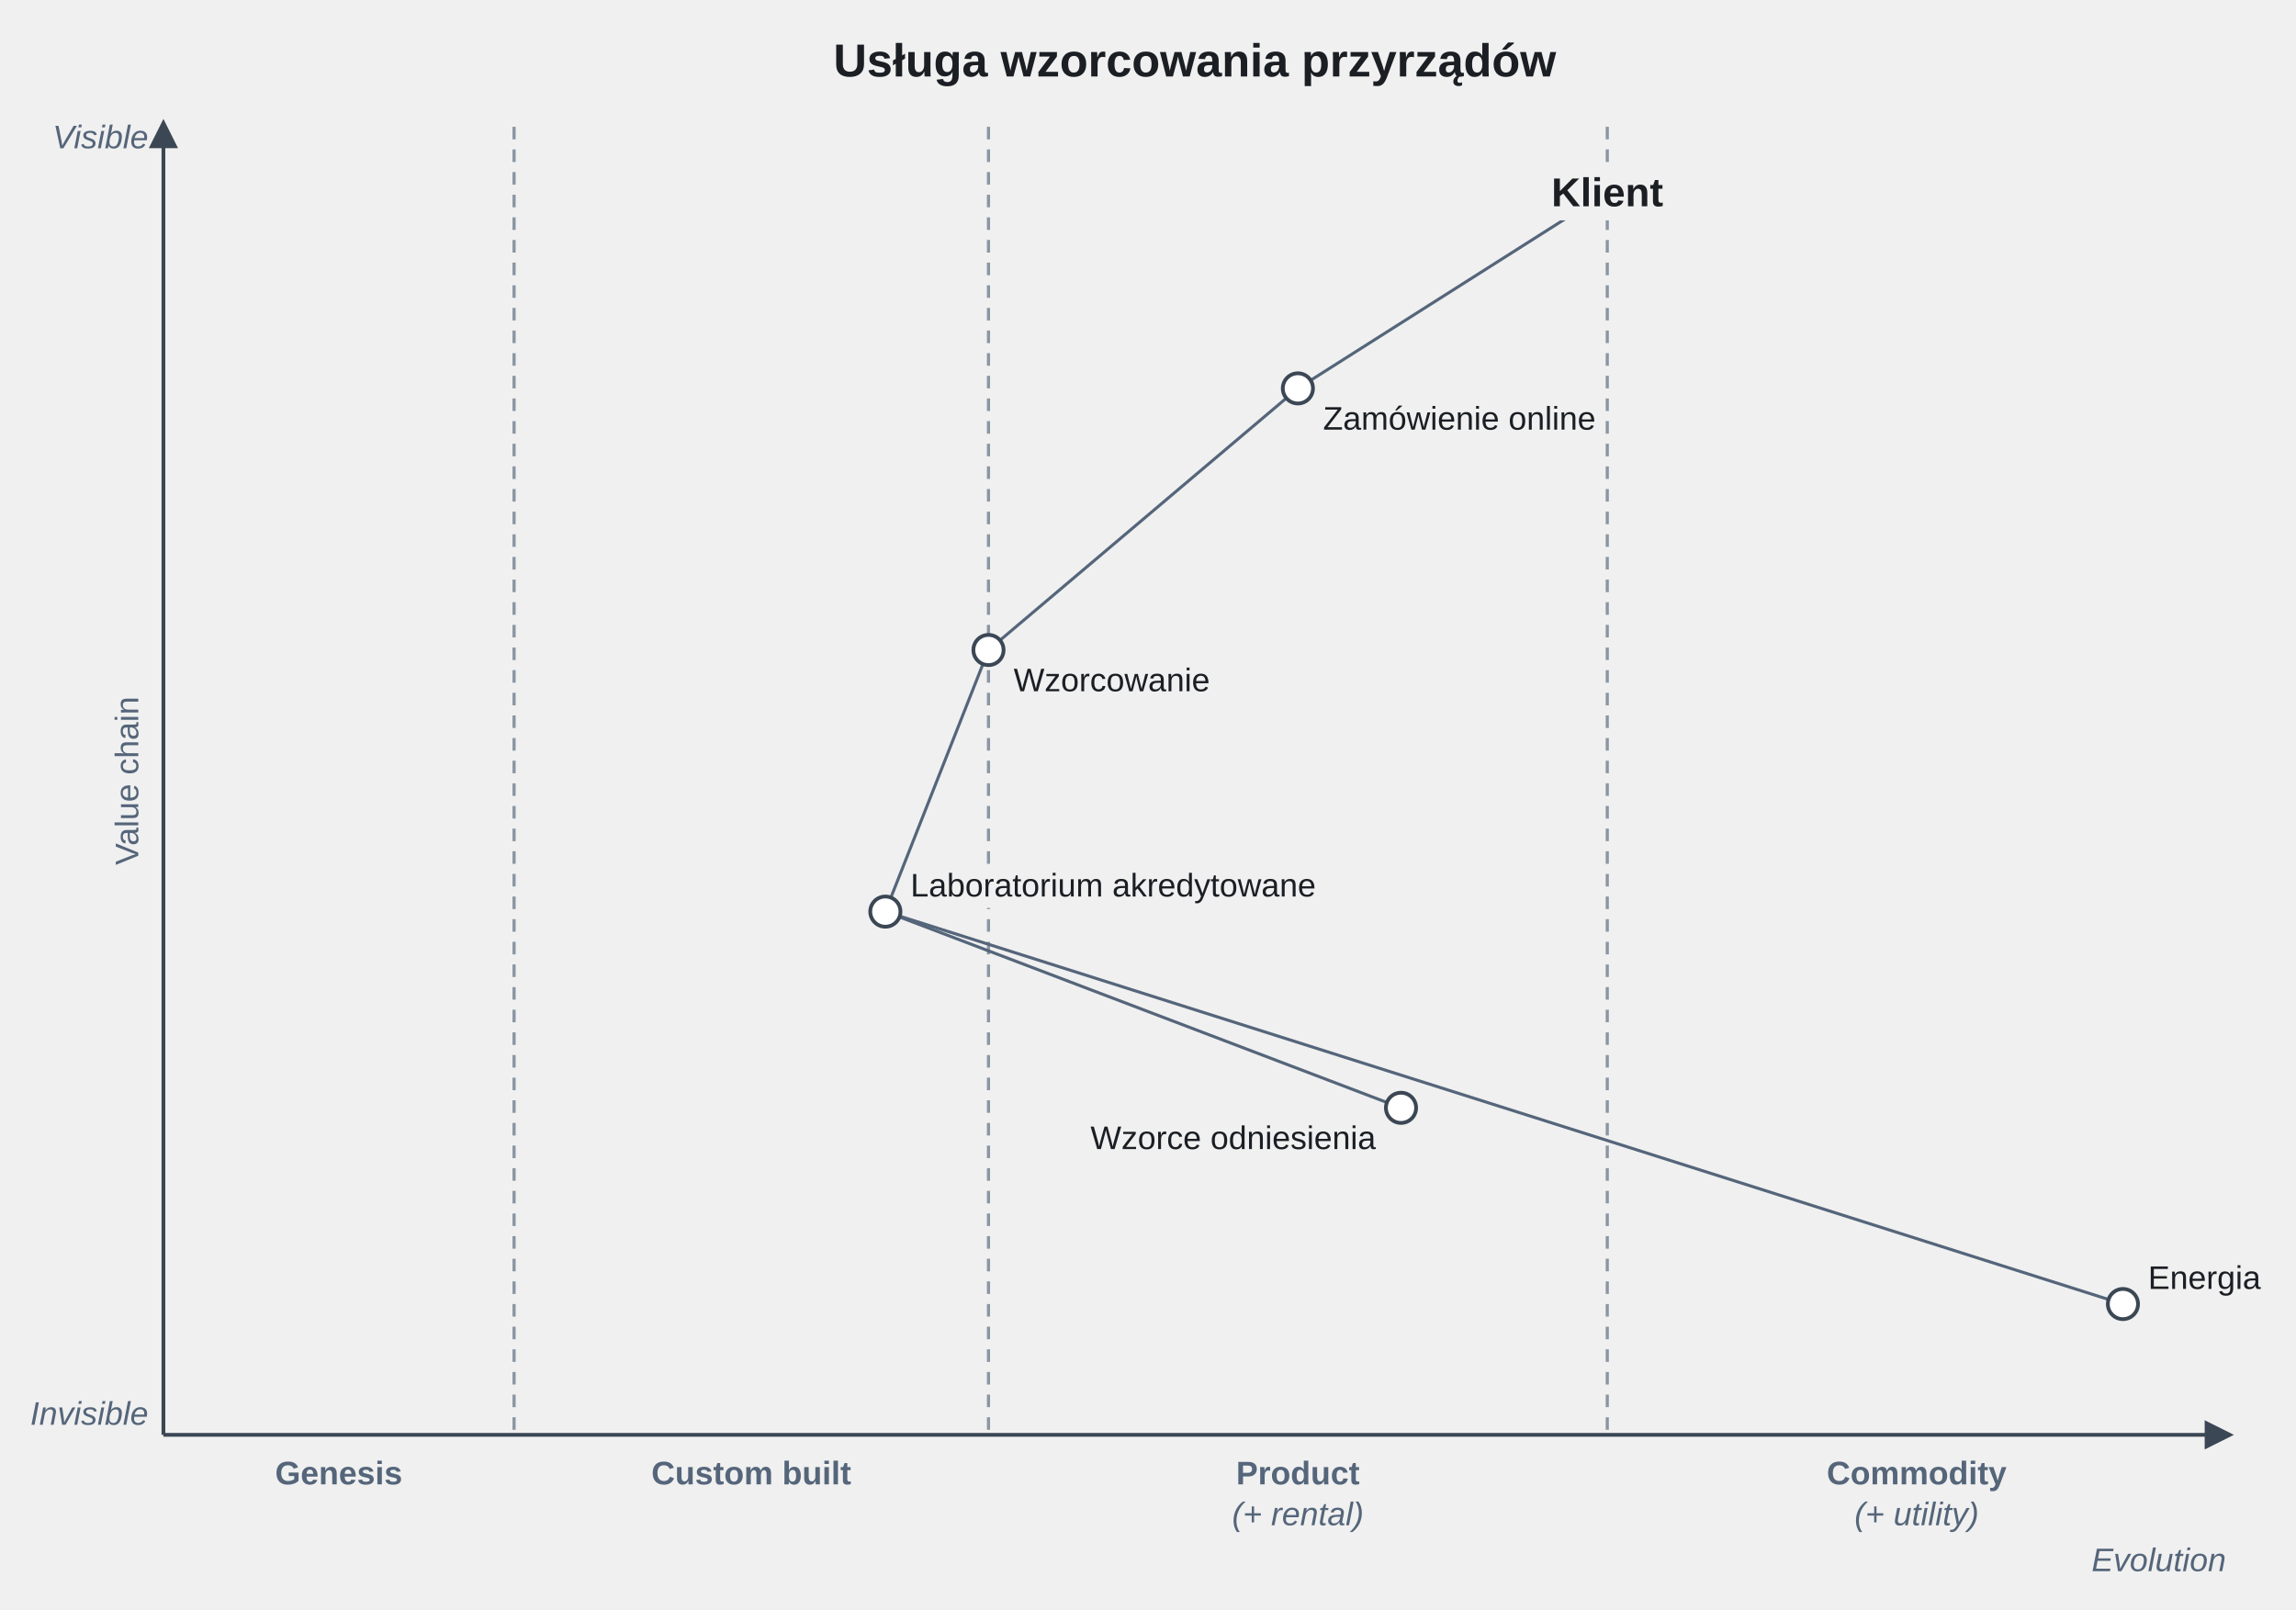
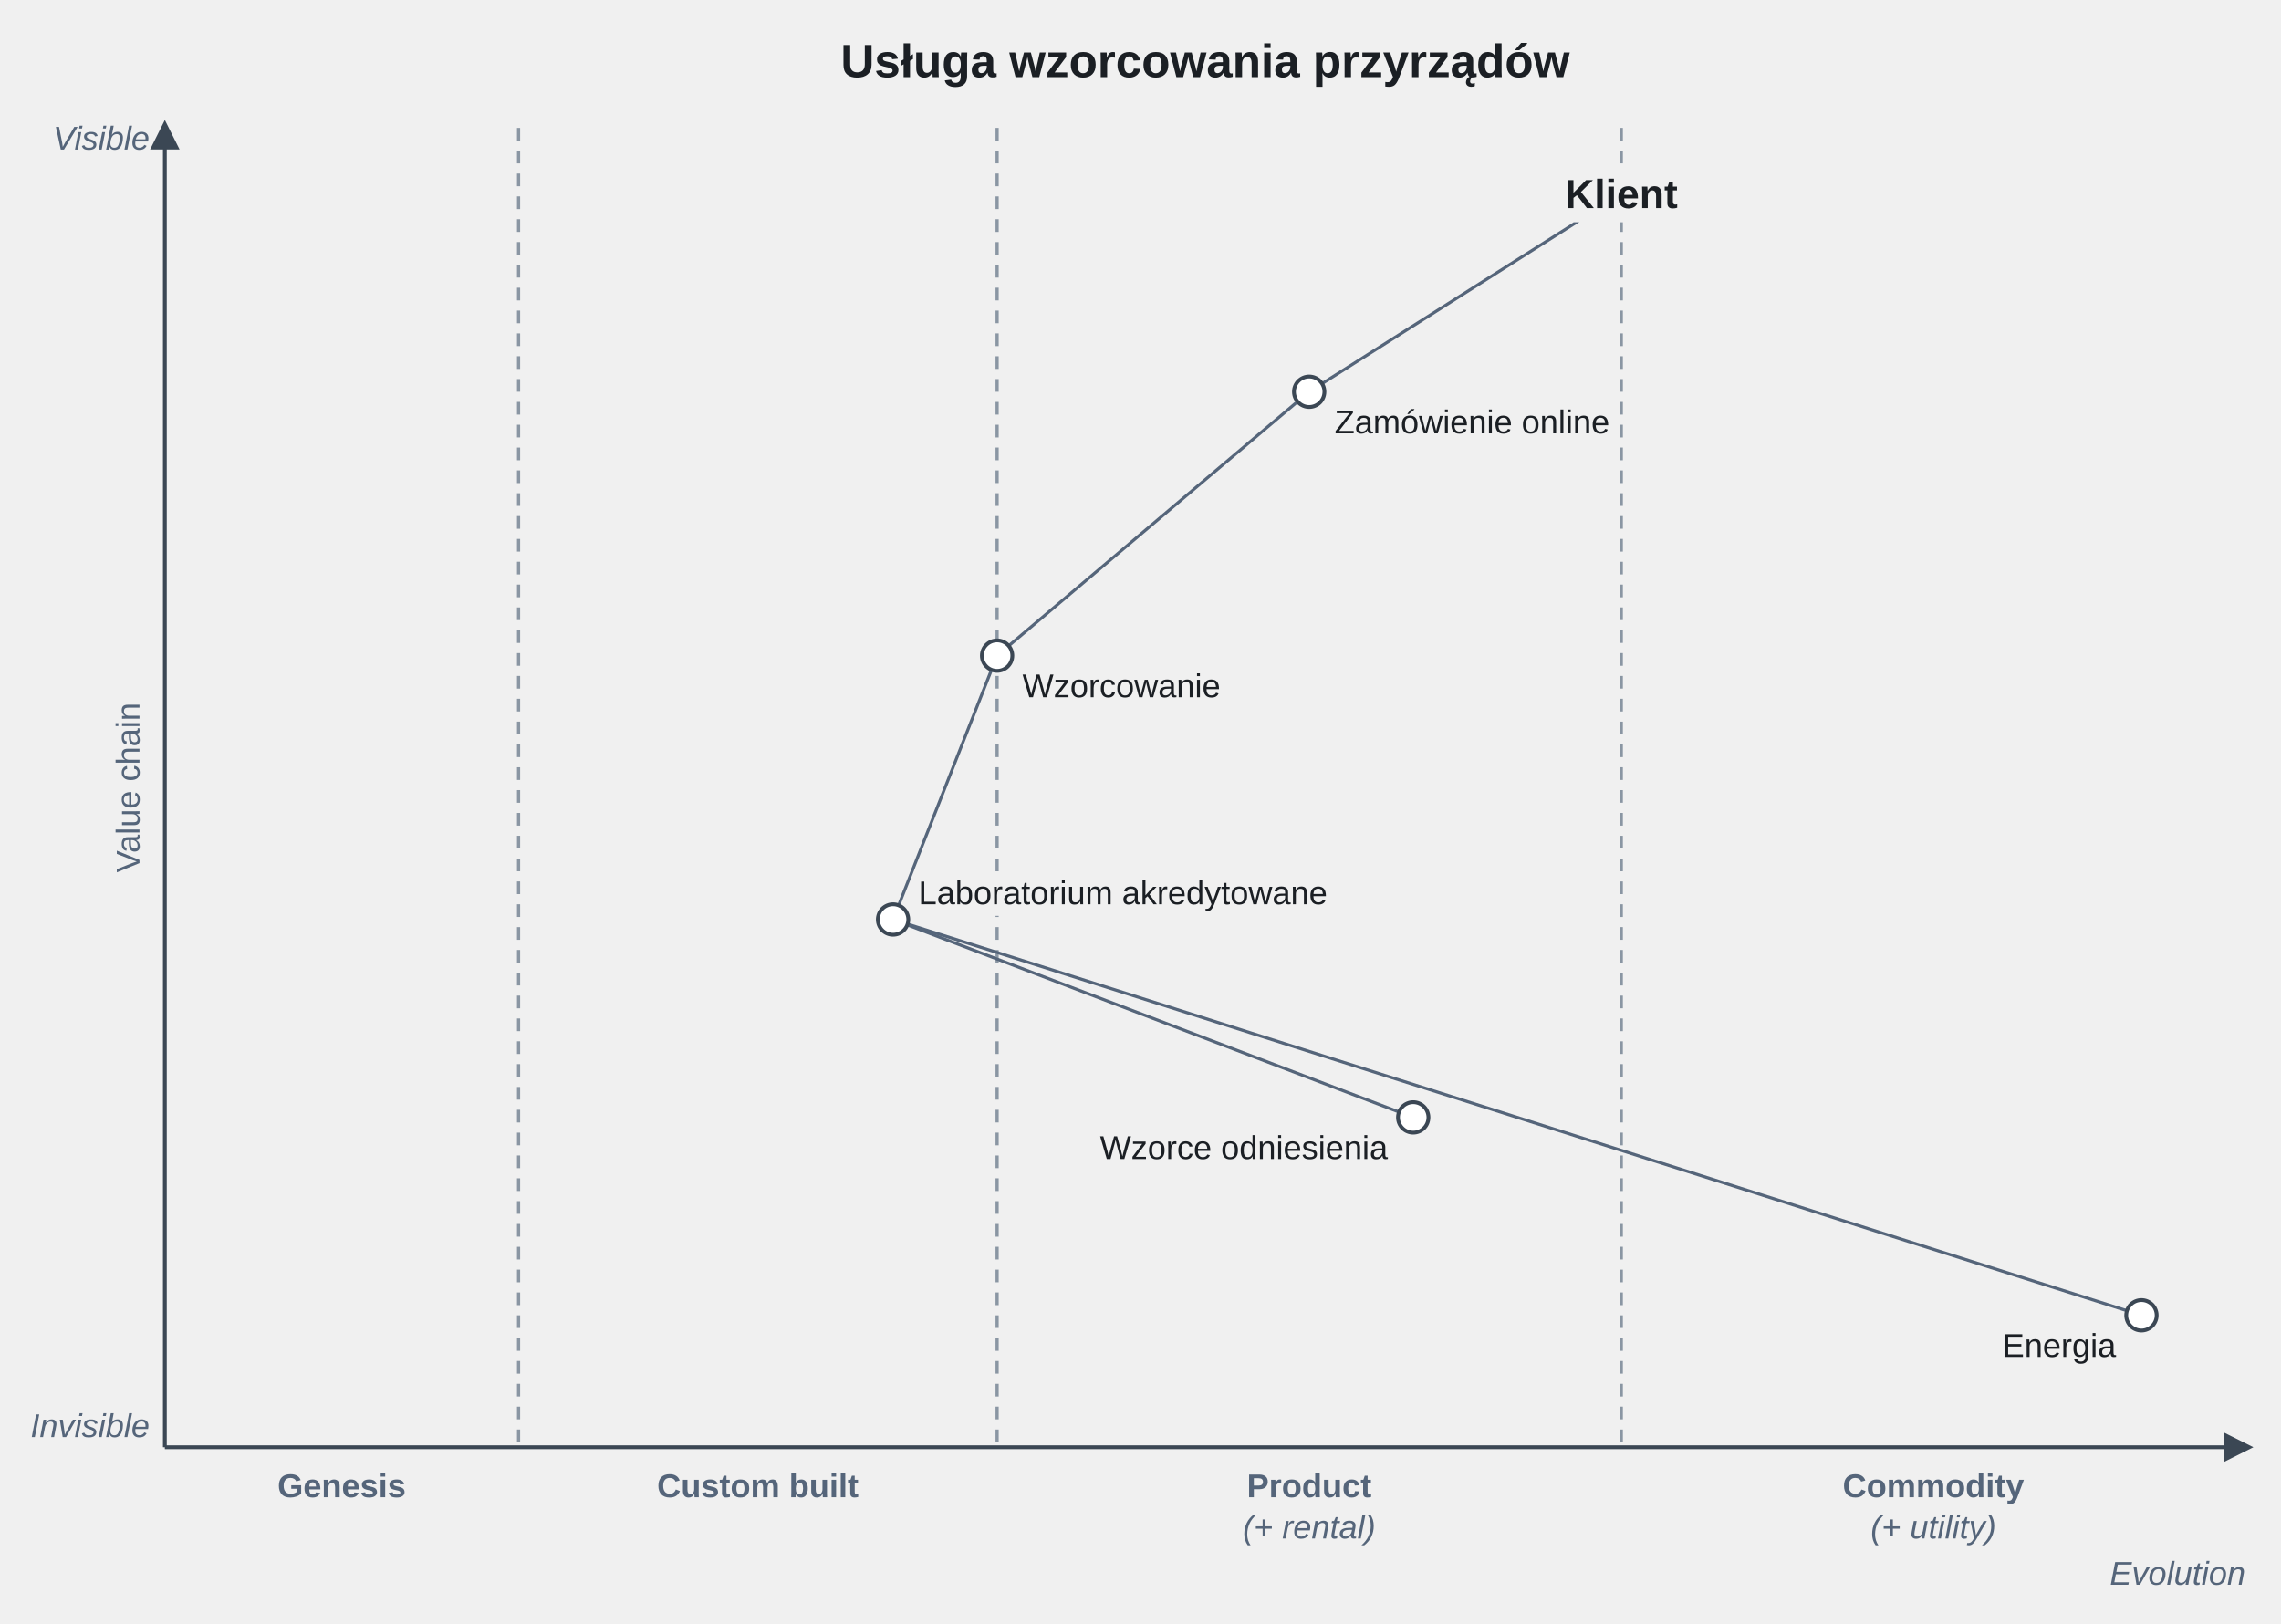
- <svg xmlns="http://www.w3.org/2000/svg" version="1.1" width="912.77" height="639.85" viewBox="-64.97 -50.4 912.77 639.85" role="img" font-family="Arimo, Arial, 'Liberation Sans', sans-serif" font-size="16">
+ <svg xmlns="http://www.w3.org/2000/svg" version="1.1" width="898.97" height="639.85" viewBox="-64.97 -50.4 898.97 639.85" role="img" font-family="Arimo, Arial, 'Liberation Sans', sans-serif" font-size="16">
  <defs>
-     <clipPath id="label-holes-98c5f64e">
-       <path d="M-64.97 -50.4 L847.81 -50.4 L847.81 589.45 L-64.97 589.45 M550.79 16.4 L550.79 37.2 L597.21 37.2 L597.21 16.4 M459 108.05 L459 124.95 L571.39 124.95 L571.39 108.05 M336 212.05 L336 228.95 L418.03 228.95 L418.03 212.05 M295 293.65 L295 310.55 L460.15 310.55 L460.15 293.65 M366.55 394.05 L366.55 410.95 L484 410.95 L484 394.05 M787 449.65 L787 466.55 L835.81 466.55 L835.81 449.65" />
+     <clipPath id="label-holes-4c3e6700">
+       <path d="M-64.97 -50.4 L834 -50.4 L834 589.45 L-64.97 589.45 M550.79 16.4 L550.79 37.2 L597.21 37.2 L597.21 16.4 M459 108.05 L459 124.95 L571.39 124.95 L571.39 108.05 M336 212.05 L336 228.95 L418.03 228.95 L418.03 212.05 M295 293.65 L295 310.55 L460.15 310.55 L460.15 293.65 M366.55 394.05 L366.55 410.95 L484 410.95 L484 394.05 M722.19 472.05 L722.19 488.95 L771 488.95 L771 472.05" />
    </clipPath>
  </defs>
  <g stroke="#3b4754" stroke-width="1.5">
    <line x1="0" y1="520" x2="0" y2="0" />
    <line x1="0" y1="520" x2="820" y2="520" />
  </g>
  <g stroke="#8a96a3" stroke-width="1.25" stroke-dasharray="5 4">
    <line x1="139.4" y1="0" x2="139.4" y2="520" />
-     <g clip-path="url(#label-holes-98c5f64e)">
+     <g clip-path="url(#label-holes-4c3e6700)">
      <line x1="328" y1="0" x2="328" y2="520" />
      <line x1="574" y1="0" x2="574" y2="520" />
    </g>
  </g>
  <g stroke="#55657a" stroke-width="1.2">
-     <g clip-path="url(#label-holes-98c5f64e)">
+     <g clip-path="url(#label-holes-4c3e6700)">
      <line x1="565.55" y1="31.36" x2="456.07" y2="100.79" />
    </g>
    <line x1="446.42" y1="107.87" x2="332.58" y2="204.13" />
-     <g clip-path="url(#label-holes-98c5f64e)">
+     <g clip-path="url(#label-holes-4c3e6700)">
      <line x1="325.8" y1="213.58" x2="289.2" y2="306.42" />
    </g>
    <line x1="292.61" y1="314.13" x2="486.39" y2="387.87" />
-     <g clip-path="url(#label-holes-98c5f64e)">
+     <g clip-path="url(#label-holes-4c3e6700)">
      <line x1="292.72" y1="313.81" x2="773.28" y2="466.19" />
    </g>
  </g>
  <g fill="#3b4754" stroke="#3b4754" stroke-width="1">
    <polygon points="0,-2 5,8 -5,8" />
    <polygon points="822,520 812,525 812,515" />
  </g>
  <g fill="#ffffff" stroke="#3b4754" stroke-width="1.5">
    <circle cx="451" cy="104" r="6" />
    <circle cx="328" cy="208" r="6" />
    <circle cx="287" cy="312" r="6" />
    <circle cx="492" cy="390" r="6" />
    <circle cx="779" cy="468" r="6" />
  </g>
  <text x="410" y="-20" text-anchor="middle" font-size="18.4" font-weight="bold" fill="#1b1f24">Usługa wzorcowania przyrządów</text>
  <text x="-10" y="260" text-anchor="middle" font-size="13" fill="#55657a" transform="rotate(-90 -10 260)">Value chain</text>
  <g fill="#55657a" text-anchor="end">
    <text x="-6" y="8.55" font-size="13" font-style="italic">Visible</text>
    <text x="-6" y="516" font-size="13" font-style="italic">Invisible</text>
    <text x="820" y="574.2" font-size="13" font-style="italic">Evolution</text>
  </g>
  <g fill="#55657a" text-anchor="middle">
    <text x="69.7" y="539.7" font-size="13" font-weight="bold">Genesis</text>
    <text x="233.7" y="539.7" font-size="13" font-weight="bold">Custom built</text>
    <text x="451" y="539.7" font-size="13" font-weight="bold">Product</text>
    <text x="451" y="555.95" font-size="13" font-style="italic">(+ rental)</text>
    <text x="697" y="539.7" font-size="13" font-weight="bold">Commodity</text>
    <text x="697" y="555.95" font-size="13" font-style="italic">(+ utility)</text>
  </g>
  <text x="574" y="31.6" text-anchor="middle" font-weight="bold" fill="#1b1f24">Klient</text>
  <g fill="#1b1f24">
    <text x="461" y="120.4" font-size="13">Zamówienie online</text>
    <text x="338" y="224.4" font-size="13">Wzorcowanie</text>
    <text x="297" y="306" font-size="13">Laboratorium akredytowane</text>
  </g>
-   <text x="482" y="406.4" text-anchor="end" font-size="13" fill="#1b1f24">Wzorce odniesienia</text>
-   <text x="789" y="462" font-size="13" fill="#1b1f24">Energia</text>
+   <g fill="#1b1f24" text-anchor="end">
+     <text x="482" y="406.4" font-size="13">Wzorce odniesienia</text>
+     <text x="769" y="484.4" font-size="13">Energia</text>
+   </g>
</svg>
